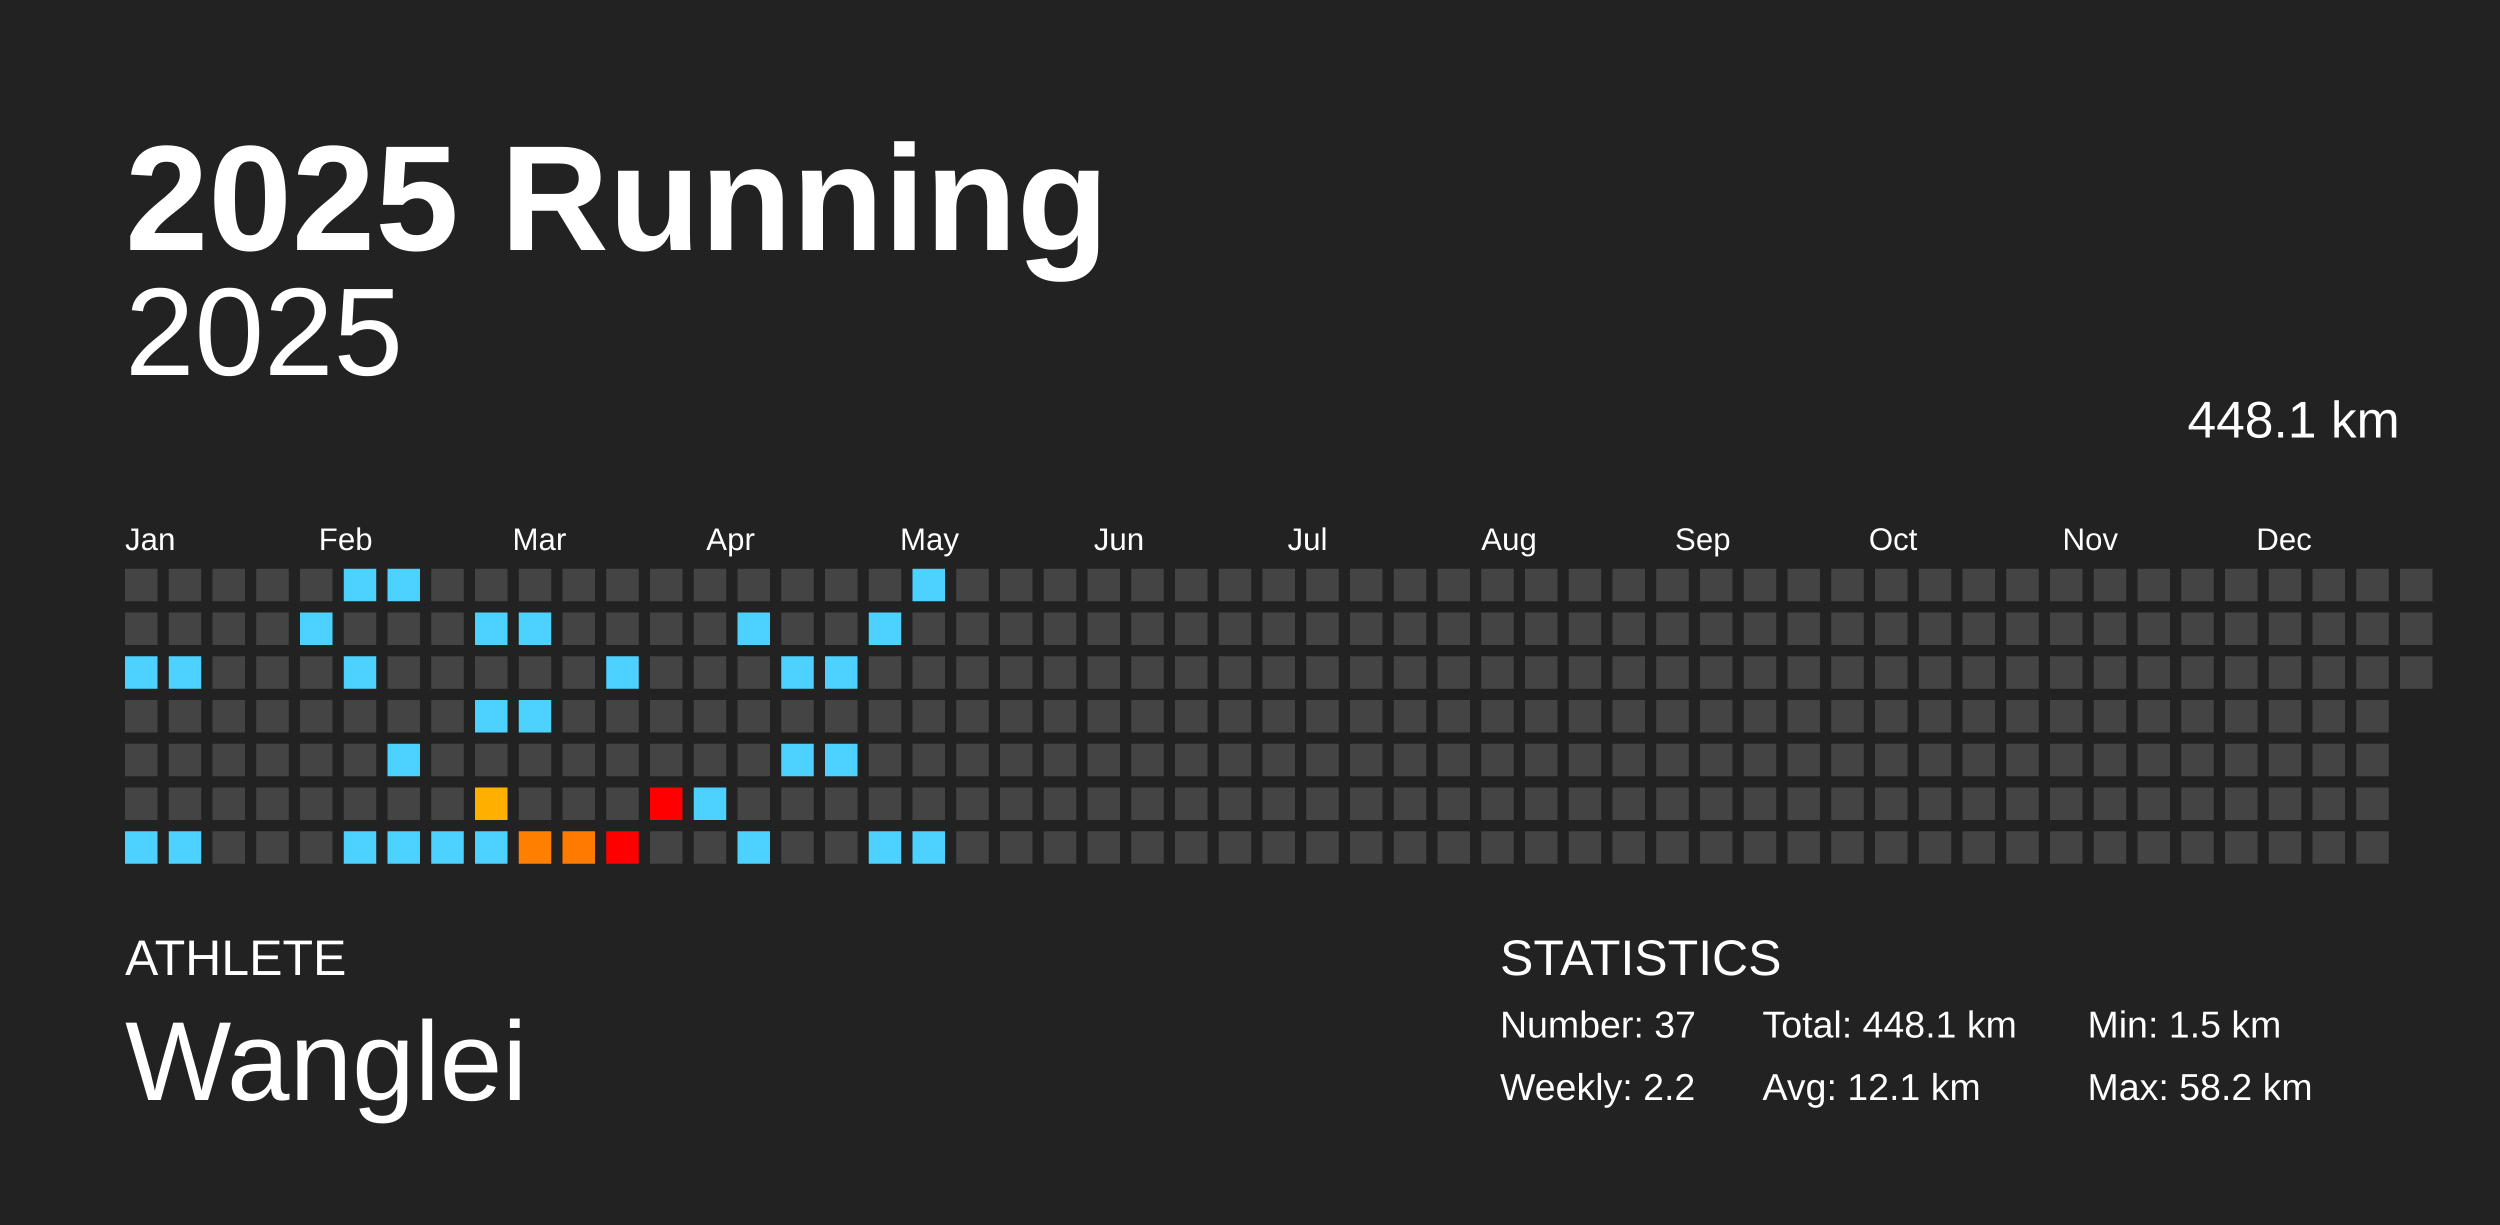
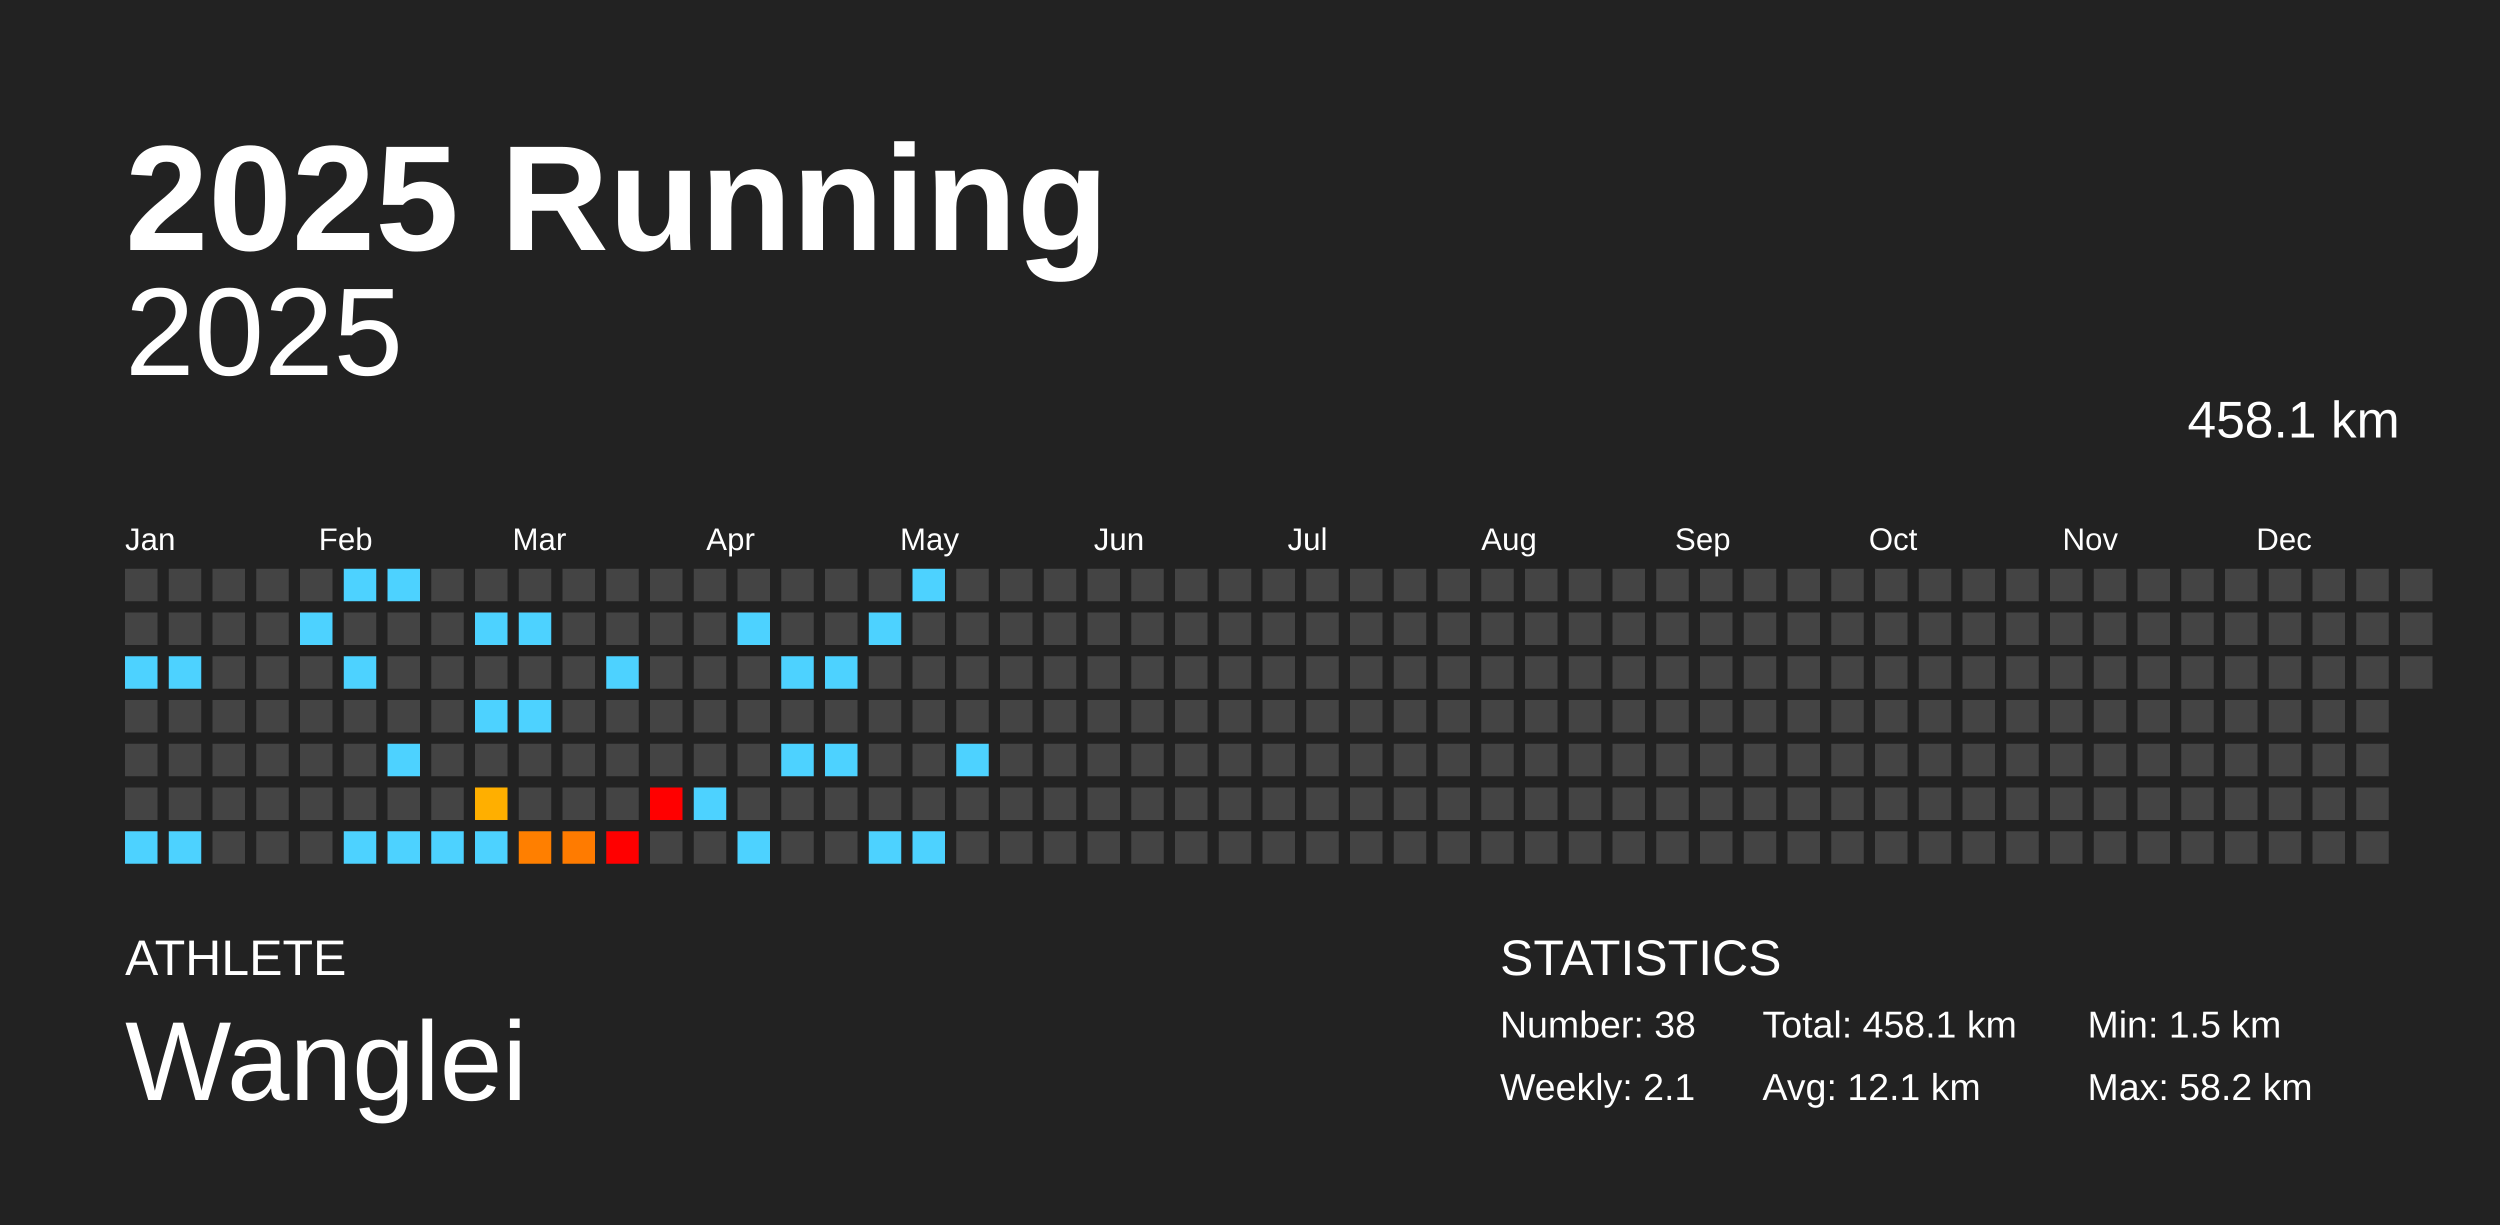
<svg xmlns="http://www.w3.org/2000/svg" baseProfile="full" height="98mm" version="1.1" viewBox="0,0,200,98" width="200mm">
  <defs />
  <rect fill="#222222" height="98" width="200" x="0" y="0" />
  <text fill="#FFFFFF" style="font-size:12px; font-family:Arial; font-weight:bold;" x="10" y="20">2025 Running</text>
  <text fill="#FFFFFF" style="font-size:4px; font-family:Arial" x="10" y="78">ATHLETE</text>
  <text fill="#FFFFFF" style="font-size:9px; font-family:Arial" x="10" y="88">Wanglei</text>
  <text fill="#FFFFFF" style="font-size:4px; font-family:Arial" x="120" y="78">STATISTICS</text>
-   <text fill="#FFFFFF" style="font-size:3px; font-family:Arial" x="120" y="83">Number: 37</text>
-   <text fill="#FFFFFF" style="font-size:3px; font-family:Arial" x="120" y="88">Weekly: 2.2</text>
-   <text fill="#FFFFFF" style="font-size:3px; font-family:Arial" x="141" y="83">Total: 448.1 km</text>
+   <text fill="#FFFFFF" style="font-size:3px; font-family:Arial" x="120" y="83">Number: 38</text>
+   <text fill="#FFFFFF" style="font-size:3px; font-family:Arial" x="120" y="88">Weekly: 2.1</text>
+   <text fill="#FFFFFF" style="font-size:3px; font-family:Arial" x="141" y="83">Total: 458.1 km</text>
  <text fill="#FFFFFF" style="font-size:3px; font-family:Arial" x="141" y="88">Avg: 12.1 km</text>
  <text fill="#FFFFFF" style="font-size:3px; font-family:Arial" x="167" y="83">Min: 1.5 km</text>
  <text fill="#FFFFFF" style="font-size:3px; font-family:Arial" x="167" y="88">Max: 58.2 km</text>
  <text alignment-baseline="hanging" fill="#FFFFFF" style="font-size:10.0px; font-family:Arial;" x="10" y="30">2025</text>
-   <text alignment-baseline="hanging" fill="#FFFFFF" style="font-size:4.125px; font-family:Arial;" x="175" y="35">448.1 km</text>
+   <text alignment-baseline="hanging" fill="#FFFFFF" style="font-size:4.125px; font-family:Arial;" x="175" y="35">458.1 km</text>
  <text fill="#FFFFFF" style="font-size:2.5px; font-family:Arial" x="10.0" y="44">Jan</text>
  <text fill="#FFFFFF" style="font-size:2.5px; font-family:Arial" x="25.5" y="44">Feb</text>
  <text fill="#FFFFFF" style="font-size:2.5px; font-family:Arial" x="41.0" y="44">Mar</text>
  <text fill="#FFFFFF" style="font-size:2.5px; font-family:Arial" x="56.5" y="44">Apr</text>
  <text fill="#FFFFFF" style="font-size:2.5px; font-family:Arial" x="72.0" y="44">May</text>
  <text fill="#FFFFFF" style="font-size:2.5px; font-family:Arial" x="87.5" y="44">Jun</text>
  <text fill="#FFFFFF" style="font-size:2.5px; font-family:Arial" x="103.0" y="44">Jul</text>
  <text fill="#FFFFFF" style="font-size:2.5px; font-family:Arial" x="118.5" y="44">Aug</text>
  <text fill="#FFFFFF" style="font-size:2.5px; font-family:Arial" x="134.0" y="44">Sep</text>
  <text fill="#FFFFFF" style="font-size:2.5px; font-family:Arial" x="149.5" y="44">Oct</text>
  <text fill="#FFFFFF" style="font-size:2.5px; font-family:Arial" x="165.0" y="44">Nov</text>
  <text fill="#FFFFFF" style="font-size:2.5px; font-family:Arial" x="180.5" y="44">Dec</text>
  <rect fill="#444444" height="2.6" width="2.6" x="10.0" y="45.5" />
  <rect fill="#444444" height="2.6" width="2.6" x="10.0" y="49.0" />
  <rect fill="#4dd2ff" height="2.6" width="2.6" x="10.0" y="52.5" />
  <rect fill="#444444" height="2.6" width="2.6" x="10.0" y="56.0" />
  <rect fill="#444444" height="2.6" width="2.6" x="10.0" y="59.5" />
  <rect fill="#444444" height="2.6" width="2.6" x="10.0" y="63.0" />
  <rect fill="#4dd2ff" height="2.6" width="2.6" x="10.0" y="66.5" />
  <rect fill="#444444" height="2.6" width="2.6" x="13.5" y="45.5" />
  <rect fill="#444444" height="2.6" width="2.6" x="13.5" y="49.0" />
  <rect fill="#4dd2ff" height="2.6" width="2.6" x="13.5" y="52.5" />
  <rect fill="#444444" height="2.6" width="2.6" x="13.5" y="56.0" />
  <rect fill="#444444" height="2.6" width="2.6" x="13.5" y="59.5" />
  <rect fill="#444444" height="2.6" width="2.6" x="13.5" y="63.0" />
  <rect fill="#4dd2ff" height="2.6" width="2.6" x="13.5" y="66.5" />
  <rect fill="#444444" height="2.6" width="2.6" x="17.0" y="45.5" />
  <rect fill="#444444" height="2.6" width="2.6" x="17.0" y="49.0" />
  <rect fill="#444444" height="2.6" width="2.6" x="17.0" y="52.5" />
  <rect fill="#444444" height="2.6" width="2.6" x="17.0" y="56.0" />
  <rect fill="#444444" height="2.6" width="2.6" x="17.0" y="59.5" />
  <rect fill="#444444" height="2.6" width="2.6" x="17.0" y="63.0" />
  <rect fill="#444444" height="2.6" width="2.6" x="17.0" y="66.5" />
  <rect fill="#444444" height="2.6" width="2.6" x="20.5" y="45.5" />
  <rect fill="#444444" height="2.6" width="2.6" x="20.5" y="49.0" />
  <rect fill="#444444" height="2.6" width="2.6" x="20.5" y="52.5" />
  <rect fill="#444444" height="2.6" width="2.6" x="20.5" y="56.0" />
  <rect fill="#444444" height="2.6" width="2.6" x="20.5" y="59.5" />
  <rect fill="#444444" height="2.6" width="2.6" x="20.5" y="63.0" />
  <rect fill="#444444" height="2.6" width="2.6" x="20.5" y="66.5" />
  <rect fill="#444444" height="2.6" width="2.6" x="24.0" y="45.5" />
  <rect fill="#4dd2ff" height="2.6" width="2.6" x="24.0" y="49.0" />
  <rect fill="#444444" height="2.6" width="2.6" x="24.0" y="52.5" />
  <rect fill="#444444" height="2.6" width="2.6" x="24.0" y="56.0" />
  <rect fill="#444444" height="2.6" width="2.6" x="24.0" y="59.5" />
  <rect fill="#444444" height="2.6" width="2.6" x="24.0" y="63.0" />
  <rect fill="#444444" height="2.6" width="2.6" x="24.0" y="66.5" />
  <rect fill="#4dd2ff" height="2.6" width="2.6" x="27.5" y="45.5" />
  <rect fill="#444444" height="2.6" width="2.6" x="27.5" y="49.0" />
  <rect fill="#4dd2ff" height="2.6" width="2.6" x="27.5" y="52.5" />
  <rect fill="#444444" height="2.6" width="2.6" x="27.5" y="56.0" />
  <rect fill="#444444" height="2.6" width="2.6" x="27.5" y="59.5" />
  <rect fill="#444444" height="2.6" width="2.6" x="27.5" y="63.0" />
  <rect fill="#4dd2ff" height="2.6" width="2.6" x="27.5" y="66.5" />
  <rect fill="#4dd2ff" height="2.6" width="2.6" x="31.0" y="45.5" />
  <rect fill="#444444" height="2.6" width="2.6" x="31.0" y="49.0" />
  <rect fill="#444444" height="2.6" width="2.6" x="31.0" y="52.5" />
  <rect fill="#444444" height="2.6" width="2.6" x="31.0" y="56.0" />
  <rect fill="#4dd2ff" height="2.6" width="2.6" x="31.0" y="59.5" />
  <rect fill="#444444" height="2.6" width="2.6" x="31.0" y="63.0" />
  <rect fill="#4dd2ff" height="2.6" width="2.6" x="31.0" y="66.5" />
  <rect fill="#444444" height="2.6" width="2.6" x="34.5" y="45.5" />
  <rect fill="#444444" height="2.6" width="2.6" x="34.5" y="49.0" />
  <rect fill="#444444" height="2.6" width="2.6" x="34.5" y="52.5" />
  <rect fill="#444444" height="2.6" width="2.6" x="34.5" y="56.0" />
  <rect fill="#444444" height="2.6" width="2.6" x="34.5" y="59.5" />
  <rect fill="#444444" height="2.6" width="2.6" x="34.5" y="63.0" />
  <rect fill="#4dd2ff" height="2.6" width="2.6" x="34.5" y="66.5" />
  <rect fill="#444444" height="2.6" width="2.6" x="38.0" y="45.5" />
  <rect fill="#4dd2ff" height="2.6" width="2.6" x="38.0" y="49.0" />
  <rect fill="#444444" height="2.6" width="2.6" x="38.0" y="52.5" />
  <rect fill="#4dd2ff" height="2.6" width="2.6" x="38.0" y="56.0" />
  <rect fill="#444444" height="2.6" width="2.6" x="38.0" y="59.5" />
  <rect fill="#ffaf00" height="2.6" width="2.6" x="38.0" y="63.0" />
  <rect fill="#4dd2ff" height="2.6" width="2.6" x="38.0" y="66.5" />
  <rect fill="#444444" height="2.6" width="2.6" x="41.5" y="45.5" />
  <rect fill="#4dd2ff" height="2.6" width="2.6" x="41.5" y="49.0" />
  <rect fill="#444444" height="2.6" width="2.6" x="41.5" y="52.5" />
  <rect fill="#4dd2ff" height="2.6" width="2.6" x="41.5" y="56.0" />
  <rect fill="#444444" height="2.6" width="2.6" x="41.5" y="59.5" />
  <rect fill="#444444" height="2.6" width="2.6" x="41.5" y="63.0" />
  <rect fill="#ff7f00" height="2.6" width="2.6" x="41.5" y="66.5" />
  <rect fill="#444444" height="2.6" width="2.6" x="45.0" y="45.5" />
  <rect fill="#444444" height="2.6" width="2.6" x="45.0" y="49.0" />
  <rect fill="#444444" height="2.6" width="2.6" x="45.0" y="52.5" />
  <rect fill="#444444" height="2.6" width="2.6" x="45.0" y="56.0" />
  <rect fill="#444444" height="2.6" width="2.6" x="45.0" y="59.5" />
  <rect fill="#444444" height="2.6" width="2.6" x="45.0" y="63.0" />
  <rect fill="#ff7b00" height="2.6" width="2.6" x="45.0" y="66.5" />
  <rect fill="#444444" height="2.6" width="2.6" x="48.5" y="45.5" />
  <rect fill="#444444" height="2.6" width="2.6" x="48.5" y="49.0" />
  <rect fill="#4dd2ff" height="2.6" width="2.6" x="48.5" y="52.5" />
  <rect fill="#444444" height="2.6" width="2.6" x="48.5" y="56.0" />
  <rect fill="#444444" height="2.6" width="2.6" x="48.5" y="59.5" />
  <rect fill="#444444" height="2.6" width="2.6" x="48.5" y="63.0" />
  <rect fill="red" height="2.6" width="2.6" x="48.5" y="66.5" />
  <rect fill="#444444" height="2.6" width="2.6" x="52.0" y="45.5" />
  <rect fill="#444444" height="2.6" width="2.6" x="52.0" y="49.0" />
  <rect fill="#444444" height="2.6" width="2.6" x="52.0" y="52.5" />
  <rect fill="#444444" height="2.6" width="2.6" x="52.0" y="56.0" />
  <rect fill="#444444" height="2.6" width="2.6" x="52.0" y="59.5" />
  <rect fill="red" height="2.6" width="2.6" x="52.0" y="63.0" />
  <rect fill="#444444" height="2.6" width="2.6" x="52.0" y="66.5" />
  <rect fill="#444444" height="2.6" width="2.6" x="55.5" y="45.5" />
  <rect fill="#444444" height="2.6" width="2.6" x="55.5" y="49.0" />
  <rect fill="#444444" height="2.6" width="2.6" x="55.5" y="52.5" />
  <rect fill="#444444" height="2.6" width="2.6" x="55.5" y="56.0" />
  <rect fill="#444444" height="2.6" width="2.6" x="55.5" y="59.5" />
  <rect fill="#4dd2ff" height="2.6" width="2.6" x="55.5" y="63.0" />
  <rect fill="#444444" height="2.6" width="2.6" x="55.5" y="66.5" />
  <rect fill="#444444" height="2.6" width="2.6" x="59.0" y="45.5" />
  <rect fill="#4dd2ff" height="2.6" width="2.6" x="59.0" y="49.0" />
  <rect fill="#444444" height="2.6" width="2.6" x="59.0" y="52.5" />
  <rect fill="#444444" height="2.6" width="2.6" x="59.0" y="56.0" />
  <rect fill="#444444" height="2.6" width="2.6" x="59.0" y="59.5" />
  <rect fill="#444444" height="2.6" width="2.6" x="59.0" y="63.0" />
  <rect fill="#4dd2ff" height="2.6" width="2.6" x="59.0" y="66.5" />
  <rect fill="#444444" height="2.6" width="2.6" x="62.5" y="45.5" />
  <rect fill="#444444" height="2.6" width="2.6" x="62.5" y="49.0" />
  <rect fill="#4dd2ff" height="2.6" width="2.6" x="62.5" y="52.5" />
  <rect fill="#444444" height="2.6" width="2.6" x="62.5" y="56.0" />
  <rect fill="#4dd2ff" height="2.6" width="2.6" x="62.5" y="59.5" />
  <rect fill="#444444" height="2.6" width="2.6" x="62.5" y="63.0" />
  <rect fill="#444444" height="2.6" width="2.6" x="62.5" y="66.5" />
  <rect fill="#444444" height="2.6" width="2.6" x="66.0" y="45.5" />
  <rect fill="#444444" height="2.6" width="2.6" x="66.0" y="49.0" />
  <rect fill="#4dd2ff" height="2.6" width="2.6" x="66.0" y="52.5" />
  <rect fill="#444444" height="2.6" width="2.6" x="66.0" y="56.0" />
  <rect fill="#4dd2ff" height="2.6" width="2.6" x="66.0" y="59.5" />
  <rect fill="#444444" height="2.6" width="2.6" x="66.0" y="63.0" />
  <rect fill="#444444" height="2.6" width="2.6" x="66.0" y="66.5" />
  <rect fill="#444444" height="2.6" width="2.6" x="69.5" y="45.5" />
  <rect fill="#4dd2ff" height="2.6" width="2.6" x="69.5" y="49.0" />
  <rect fill="#444444" height="2.6" width="2.6" x="69.5" y="52.5" />
  <rect fill="#444444" height="2.6" width="2.6" x="69.5" y="56.0" />
  <rect fill="#444444" height="2.6" width="2.6" x="69.5" y="59.5" />
  <rect fill="#444444" height="2.6" width="2.6" x="69.5" y="63.0" />
  <rect fill="#4dd2ff" height="2.6" width="2.6" x="69.5" y="66.5" />
  <rect fill="#4dd2ff" height="2.6" width="2.6" x="73.0" y="45.5" />
  <rect fill="#444444" height="2.6" width="2.6" x="73.0" y="49.0" />
  <rect fill="#444444" height="2.6" width="2.6" x="73.0" y="52.5" />
  <rect fill="#444444" height="2.6" width="2.6" x="73.0" y="56.0" />
  <rect fill="#444444" height="2.6" width="2.6" x="73.0" y="59.5" />
  <rect fill="#444444" height="2.6" width="2.6" x="73.0" y="63.0" />
  <rect fill="#4dd2ff" height="2.6" width="2.6" x="73.0" y="66.5" />
  <rect fill="#444444" height="2.6" width="2.6" x="76.5" y="45.5" />
  <rect fill="#444444" height="2.6" width="2.6" x="76.5" y="49.0" />
  <rect fill="#444444" height="2.6" width="2.6" x="76.5" y="52.5" />
  <rect fill="#444444" height="2.6" width="2.6" x="76.5" y="56.0" />
-   <rect fill="#444444" height="2.6" width="2.6" x="76.5" y="59.5" />
+   <rect fill="#4dd2ff" height="2.6" width="2.6" x="76.5" y="59.5" />
  <rect fill="#444444" height="2.6" width="2.6" x="76.5" y="63.0" />
  <rect fill="#444444" height="2.6" width="2.6" x="76.5" y="66.5" />
  <rect fill="#444444" height="2.6" width="2.6" x="80.0" y="45.5" />
  <rect fill="#444444" height="2.6" width="2.6" x="80.0" y="49.0" />
  <rect fill="#444444" height="2.6" width="2.6" x="80.0" y="52.5" />
  <rect fill="#444444" height="2.6" width="2.6" x="80.0" y="56.0" />
  <rect fill="#444444" height="2.6" width="2.6" x="80.0" y="59.5" />
  <rect fill="#444444" height="2.6" width="2.6" x="80.0" y="63.0" />
  <rect fill="#444444" height="2.6" width="2.6" x="80.0" y="66.5" />
  <rect fill="#444444" height="2.6" width="2.6" x="83.5" y="45.5" />
  <rect fill="#444444" height="2.6" width="2.6" x="83.5" y="49.0" />
  <rect fill="#444444" height="2.6" width="2.6" x="83.5" y="52.5" />
  <rect fill="#444444" height="2.6" width="2.6" x="83.5" y="56.0" />
  <rect fill="#444444" height="2.6" width="2.6" x="83.5" y="59.5" />
  <rect fill="#444444" height="2.6" width="2.6" x="83.5" y="63.0" />
  <rect fill="#444444" height="2.6" width="2.6" x="83.5" y="66.5" />
  <rect fill="#444444" height="2.6" width="2.6" x="87.0" y="45.5" />
  <rect fill="#444444" height="2.6" width="2.6" x="87.0" y="49.0" />
  <rect fill="#444444" height="2.6" width="2.6" x="87.0" y="52.5" />
  <rect fill="#444444" height="2.6" width="2.6" x="87.0" y="56.0" />
  <rect fill="#444444" height="2.6" width="2.6" x="87.0" y="59.5" />
  <rect fill="#444444" height="2.6" width="2.6" x="87.0" y="63.0" />
  <rect fill="#444444" height="2.6" width="2.6" x="87.0" y="66.5" />
  <rect fill="#444444" height="2.6" width="2.6" x="90.5" y="45.5" />
  <rect fill="#444444" height="2.6" width="2.6" x="90.5" y="49.0" />
  <rect fill="#444444" height="2.6" width="2.6" x="90.5" y="52.5" />
  <rect fill="#444444" height="2.6" width="2.6" x="90.5" y="56.0" />
  <rect fill="#444444" height="2.6" width="2.6" x="90.5" y="59.5" />
  <rect fill="#444444" height="2.6" width="2.6" x="90.5" y="63.0" />
  <rect fill="#444444" height="2.6" width="2.6" x="90.5" y="66.5" />
  <rect fill="#444444" height="2.6" width="2.6" x="94.0" y="45.5" />
  <rect fill="#444444" height="2.6" width="2.6" x="94.0" y="49.0" />
  <rect fill="#444444" height="2.6" width="2.6" x="94.0" y="52.5" />
  <rect fill="#444444" height="2.6" width="2.6" x="94.0" y="56.0" />
  <rect fill="#444444" height="2.6" width="2.6" x="94.0" y="59.5" />
  <rect fill="#444444" height="2.6" width="2.6" x="94.0" y="63.0" />
  <rect fill="#444444" height="2.6" width="2.6" x="94.0" y="66.5" />
  <rect fill="#444444" height="2.6" width="2.6" x="97.5" y="45.5" />
  <rect fill="#444444" height="2.6" width="2.6" x="97.5" y="49.0" />
  <rect fill="#444444" height="2.6" width="2.6" x="97.5" y="52.5" />
  <rect fill="#444444" height="2.6" width="2.6" x="97.5" y="56.0" />
  <rect fill="#444444" height="2.6" width="2.6" x="97.5" y="59.5" />
  <rect fill="#444444" height="2.6" width="2.6" x="97.5" y="63.0" />
  <rect fill="#444444" height="2.6" width="2.6" x="97.5" y="66.5" />
  <rect fill="#444444" height="2.6" width="2.6" x="101.0" y="45.5" />
  <rect fill="#444444" height="2.6" width="2.6" x="101.0" y="49.0" />
  <rect fill="#444444" height="2.6" width="2.6" x="101.0" y="52.5" />
  <rect fill="#444444" height="2.6" width="2.6" x="101.0" y="56.0" />
  <rect fill="#444444" height="2.6" width="2.6" x="101.0" y="59.5" />
  <rect fill="#444444" height="2.6" width="2.6" x="101.0" y="63.0" />
  <rect fill="#444444" height="2.6" width="2.6" x="101.0" y="66.5" />
  <rect fill="#444444" height="2.6" width="2.6" x="104.5" y="45.5" />
  <rect fill="#444444" height="2.6" width="2.6" x="104.5" y="49.0" />
  <rect fill="#444444" height="2.6" width="2.6" x="104.5" y="52.5" />
  <rect fill="#444444" height="2.6" width="2.6" x="104.5" y="56.0" />
  <rect fill="#444444" height="2.6" width="2.6" x="104.5" y="59.5" />
  <rect fill="#444444" height="2.6" width="2.6" x="104.5" y="63.0" />
  <rect fill="#444444" height="2.6" width="2.6" x="104.5" y="66.5" />
  <rect fill="#444444" height="2.6" width="2.6" x="108.0" y="45.5" />
  <rect fill="#444444" height="2.6" width="2.6" x="108.0" y="49.0" />
  <rect fill="#444444" height="2.6" width="2.6" x="108.0" y="52.5" />
  <rect fill="#444444" height="2.6" width="2.6" x="108.0" y="56.0" />
  <rect fill="#444444" height="2.6" width="2.6" x="108.0" y="59.5" />
  <rect fill="#444444" height="2.6" width="2.6" x="108.0" y="63.0" />
  <rect fill="#444444" height="2.6" width="2.6" x="108.0" y="66.5" />
  <rect fill="#444444" height="2.6" width="2.6" x="111.5" y="45.5" />
  <rect fill="#444444" height="2.6" width="2.6" x="111.5" y="49.0" />
  <rect fill="#444444" height="2.6" width="2.6" x="111.5" y="52.5" />
  <rect fill="#444444" height="2.6" width="2.6" x="111.5" y="56.0" />
  <rect fill="#444444" height="2.6" width="2.6" x="111.5" y="59.5" />
  <rect fill="#444444" height="2.6" width="2.6" x="111.5" y="63.0" />
  <rect fill="#444444" height="2.6" width="2.6" x="111.5" y="66.5" />
  <rect fill="#444444" height="2.6" width="2.6" x="115.0" y="45.5" />
  <rect fill="#444444" height="2.6" width="2.6" x="115.0" y="49.0" />
  <rect fill="#444444" height="2.6" width="2.6" x="115.0" y="52.5" />
  <rect fill="#444444" height="2.6" width="2.6" x="115.0" y="56.0" />
  <rect fill="#444444" height="2.6" width="2.6" x="115.0" y="59.5" />
  <rect fill="#444444" height="2.6" width="2.6" x="115.0" y="63.0" />
  <rect fill="#444444" height="2.6" width="2.6" x="115.0" y="66.5" />
  <rect fill="#444444" height="2.6" width="2.6" x="118.5" y="45.5" />
  <rect fill="#444444" height="2.6" width="2.6" x="118.5" y="49.0" />
  <rect fill="#444444" height="2.6" width="2.6" x="118.5" y="52.5" />
  <rect fill="#444444" height="2.6" width="2.6" x="118.5" y="56.0" />
  <rect fill="#444444" height="2.6" width="2.6" x="118.5" y="59.5" />
  <rect fill="#444444" height="2.6" width="2.6" x="118.5" y="63.0" />
  <rect fill="#444444" height="2.6" width="2.6" x="118.5" y="66.5" />
  <rect fill="#444444" height="2.6" width="2.6" x="122.0" y="45.5" />
  <rect fill="#444444" height="2.6" width="2.6" x="122.0" y="49.0" />
  <rect fill="#444444" height="2.6" width="2.6" x="122.0" y="52.5" />
  <rect fill="#444444" height="2.6" width="2.6" x="122.0" y="56.0" />
  <rect fill="#444444" height="2.6" width="2.6" x="122.0" y="59.5" />
  <rect fill="#444444" height="2.6" width="2.6" x="122.0" y="63.0" />
  <rect fill="#444444" height="2.6" width="2.6" x="122.0" y="66.5" />
  <rect fill="#444444" height="2.6" width="2.6" x="125.5" y="45.5" />
  <rect fill="#444444" height="2.6" width="2.6" x="125.5" y="49.0" />
  <rect fill="#444444" height="2.6" width="2.6" x="125.5" y="52.5" />
  <rect fill="#444444" height="2.6" width="2.6" x="125.5" y="56.0" />
  <rect fill="#444444" height="2.6" width="2.6" x="125.5" y="59.5" />
  <rect fill="#444444" height="2.6" width="2.6" x="125.5" y="63.0" />
  <rect fill="#444444" height="2.6" width="2.6" x="125.5" y="66.5" />
  <rect fill="#444444" height="2.6" width="2.6" x="129.0" y="45.5" />
  <rect fill="#444444" height="2.6" width="2.6" x="129.0" y="49.0" />
  <rect fill="#444444" height="2.6" width="2.6" x="129.0" y="52.5" />
  <rect fill="#444444" height="2.6" width="2.6" x="129.0" y="56.0" />
  <rect fill="#444444" height="2.6" width="2.6" x="129.0" y="59.5" />
  <rect fill="#444444" height="2.6" width="2.6" x="129.0" y="63.0" />
  <rect fill="#444444" height="2.6" width="2.6" x="129.0" y="66.5" />
  <rect fill="#444444" height="2.6" width="2.6" x="132.5" y="45.5" />
  <rect fill="#444444" height="2.6" width="2.6" x="132.5" y="49.0" />
  <rect fill="#444444" height="2.6" width="2.6" x="132.5" y="52.5" />
  <rect fill="#444444" height="2.6" width="2.6" x="132.5" y="56.0" />
  <rect fill="#444444" height="2.6" width="2.6" x="132.5" y="59.5" />
  <rect fill="#444444" height="2.6" width="2.6" x="132.5" y="63.0" />
  <rect fill="#444444" height="2.6" width="2.6" x="132.5" y="66.5" />
  <rect fill="#444444" height="2.6" width="2.6" x="136.0" y="45.5" />
  <rect fill="#444444" height="2.6" width="2.6" x="136.0" y="49.0" />
  <rect fill="#444444" height="2.6" width="2.6" x="136.0" y="52.5" />
  <rect fill="#444444" height="2.6" width="2.6" x="136.0" y="56.0" />
  <rect fill="#444444" height="2.6" width="2.6" x="136.0" y="59.5" />
  <rect fill="#444444" height="2.6" width="2.6" x="136.0" y="63.0" />
  <rect fill="#444444" height="2.6" width="2.6" x="136.0" y="66.5" />
  <rect fill="#444444" height="2.6" width="2.6" x="139.5" y="45.5" />
  <rect fill="#444444" height="2.6" width="2.6" x="139.5" y="49.0" />
  <rect fill="#444444" height="2.6" width="2.6" x="139.5" y="52.5" />
  <rect fill="#444444" height="2.6" width="2.6" x="139.5" y="56.0" />
  <rect fill="#444444" height="2.6" width="2.6" x="139.5" y="59.5" />
  <rect fill="#444444" height="2.6" width="2.6" x="139.5" y="63.0" />
  <rect fill="#444444" height="2.6" width="2.6" x="139.5" y="66.5" />
  <rect fill="#444444" height="2.6" width="2.6" x="143.0" y="45.5" />
  <rect fill="#444444" height="2.6" width="2.6" x="143.0" y="49.0" />
  <rect fill="#444444" height="2.6" width="2.6" x="143.0" y="52.5" />
  <rect fill="#444444" height="2.6" width="2.6" x="143.0" y="56.0" />
  <rect fill="#444444" height="2.6" width="2.6" x="143.0" y="59.5" />
  <rect fill="#444444" height="2.6" width="2.6" x="143.0" y="63.0" />
  <rect fill="#444444" height="2.6" width="2.6" x="143.0" y="66.5" />
  <rect fill="#444444" height="2.6" width="2.6" x="146.5" y="45.5" />
  <rect fill="#444444" height="2.6" width="2.6" x="146.5" y="49.0" />
  <rect fill="#444444" height="2.6" width="2.6" x="146.5" y="52.5" />
  <rect fill="#444444" height="2.6" width="2.6" x="146.5" y="56.0" />
  <rect fill="#444444" height="2.6" width="2.6" x="146.5" y="59.5" />
  <rect fill="#444444" height="2.6" width="2.6" x="146.5" y="63.0" />
  <rect fill="#444444" height="2.6" width="2.6" x="146.5" y="66.5" />
  <rect fill="#444444" height="2.6" width="2.6" x="150.0" y="45.5" />
  <rect fill="#444444" height="2.6" width="2.6" x="150.0" y="49.0" />
  <rect fill="#444444" height="2.6" width="2.6" x="150.0" y="52.5" />
  <rect fill="#444444" height="2.6" width="2.6" x="150.0" y="56.0" />
  <rect fill="#444444" height="2.6" width="2.6" x="150.0" y="59.5" />
  <rect fill="#444444" height="2.6" width="2.6" x="150.0" y="63.0" />
  <rect fill="#444444" height="2.6" width="2.6" x="150.0" y="66.5" />
  <rect fill="#444444" height="2.6" width="2.6" x="153.5" y="45.5" />
  <rect fill="#444444" height="2.6" width="2.6" x="153.5" y="49.0" />
  <rect fill="#444444" height="2.6" width="2.6" x="153.5" y="52.5" />
  <rect fill="#444444" height="2.6" width="2.6" x="153.5" y="56.0" />
  <rect fill="#444444" height="2.6" width="2.6" x="153.5" y="59.5" />
  <rect fill="#444444" height="2.6" width="2.6" x="153.5" y="63.0" />
  <rect fill="#444444" height="2.6" width="2.6" x="153.5" y="66.5" />
  <rect fill="#444444" height="2.6" width="2.6" x="157.0" y="45.5" />
  <rect fill="#444444" height="2.6" width="2.6" x="157.0" y="49.0" />
  <rect fill="#444444" height="2.6" width="2.6" x="157.0" y="52.5" />
  <rect fill="#444444" height="2.6" width="2.6" x="157.0" y="56.0" />
  <rect fill="#444444" height="2.6" width="2.6" x="157.0" y="59.5" />
  <rect fill="#444444" height="2.6" width="2.6" x="157.0" y="63.0" />
  <rect fill="#444444" height="2.6" width="2.6" x="157.0" y="66.5" />
  <rect fill="#444444" height="2.6" width="2.6" x="160.5" y="45.5" />
  <rect fill="#444444" height="2.6" width="2.6" x="160.5" y="49.0" />
  <rect fill="#444444" height="2.6" width="2.6" x="160.5" y="52.5" />
  <rect fill="#444444" height="2.6" width="2.6" x="160.5" y="56.0" />
  <rect fill="#444444" height="2.6" width="2.6" x="160.5" y="59.5" />
  <rect fill="#444444" height="2.6" width="2.6" x="160.5" y="63.0" />
  <rect fill="#444444" height="2.6" width="2.6" x="160.5" y="66.5" />
  <rect fill="#444444" height="2.6" width="2.6" x="164.0" y="45.5" />
  <rect fill="#444444" height="2.6" width="2.6" x="164.0" y="49.0" />
  <rect fill="#444444" height="2.6" width="2.6" x="164.0" y="52.5" />
  <rect fill="#444444" height="2.6" width="2.6" x="164.0" y="56.0" />
  <rect fill="#444444" height="2.6" width="2.6" x="164.0" y="59.5" />
  <rect fill="#444444" height="2.6" width="2.6" x="164.0" y="63.0" />
  <rect fill="#444444" height="2.6" width="2.6" x="164.0" y="66.5" />
  <rect fill="#444444" height="2.6" width="2.6" x="167.5" y="45.5" />
  <rect fill="#444444" height="2.6" width="2.6" x="167.5" y="49.0" />
  <rect fill="#444444" height="2.6" width="2.6" x="167.5" y="52.5" />
  <rect fill="#444444" height="2.6" width="2.6" x="167.5" y="56.0" />
  <rect fill="#444444" height="2.6" width="2.6" x="167.5" y="59.5" />
  <rect fill="#444444" height="2.6" width="2.6" x="167.5" y="63.0" />
  <rect fill="#444444" height="2.6" width="2.6" x="167.5" y="66.5" />
  <rect fill="#444444" height="2.6" width="2.6" x="171.0" y="45.5" />
  <rect fill="#444444" height="2.6" width="2.6" x="171.0" y="49.0" />
  <rect fill="#444444" height="2.6" width="2.6" x="171.0" y="52.5" />
  <rect fill="#444444" height="2.6" width="2.6" x="171.0" y="56.0" />
  <rect fill="#444444" height="2.6" width="2.6" x="171.0" y="59.5" />
  <rect fill="#444444" height="2.6" width="2.6" x="171.0" y="63.0" />
  <rect fill="#444444" height="2.6" width="2.6" x="171.0" y="66.5" />
  <rect fill="#444444" height="2.6" width="2.6" x="174.5" y="45.5" />
  <rect fill="#444444" height="2.6" width="2.6" x="174.5" y="49.0" />
  <rect fill="#444444" height="2.6" width="2.6" x="174.5" y="52.5" />
  <rect fill="#444444" height="2.6" width="2.6" x="174.5" y="56.0" />
  <rect fill="#444444" height="2.6" width="2.6" x="174.5" y="59.5" />
  <rect fill="#444444" height="2.6" width="2.6" x="174.5" y="63.0" />
  <rect fill="#444444" height="2.6" width="2.6" x="174.5" y="66.5" />
  <rect fill="#444444" height="2.6" width="2.6" x="178.0" y="45.5" />
  <rect fill="#444444" height="2.6" width="2.6" x="178.0" y="49.0" />
  <rect fill="#444444" height="2.6" width="2.6" x="178.0" y="52.5" />
  <rect fill="#444444" height="2.6" width="2.6" x="178.0" y="56.0" />
  <rect fill="#444444" height="2.6" width="2.6" x="178.0" y="59.5" />
  <rect fill="#444444" height="2.6" width="2.6" x="178.0" y="63.0" />
  <rect fill="#444444" height="2.6" width="2.6" x="178.0" y="66.5" />
  <rect fill="#444444" height="2.6" width="2.6" x="181.5" y="45.5" />
  <rect fill="#444444" height="2.6" width="2.6" x="181.5" y="49.0" />
  <rect fill="#444444" height="2.6" width="2.6" x="181.5" y="52.5" />
  <rect fill="#444444" height="2.6" width="2.6" x="181.5" y="56.0" />
  <rect fill="#444444" height="2.6" width="2.6" x="181.5" y="59.5" />
  <rect fill="#444444" height="2.6" width="2.6" x="181.5" y="63.0" />
  <rect fill="#444444" height="2.6" width="2.6" x="181.5" y="66.5" />
  <rect fill="#444444" height="2.6" width="2.6" x="185.0" y="45.5" />
  <rect fill="#444444" height="2.6" width="2.6" x="185.0" y="49.0" />
  <rect fill="#444444" height="2.6" width="2.6" x="185.0" y="52.5" />
  <rect fill="#444444" height="2.6" width="2.6" x="185.0" y="56.0" />
  <rect fill="#444444" height="2.6" width="2.6" x="185.0" y="59.5" />
  <rect fill="#444444" height="2.6" width="2.6" x="185.0" y="63.0" />
  <rect fill="#444444" height="2.6" width="2.6" x="185.0" y="66.5" />
  <rect fill="#444444" height="2.6" width="2.6" x="188.5" y="45.5" />
  <rect fill="#444444" height="2.6" width="2.6" x="188.5" y="49.0" />
  <rect fill="#444444" height="2.6" width="2.6" x="188.5" y="52.5" />
  <rect fill="#444444" height="2.6" width="2.6" x="188.5" y="56.0" />
  <rect fill="#444444" height="2.6" width="2.6" x="188.5" y="59.5" />
  <rect fill="#444444" height="2.6" width="2.6" x="188.5" y="63.0" />
  <rect fill="#444444" height="2.6" width="2.6" x="188.5" y="66.5" />
  <rect fill="#444444" height="2.6" width="2.6" x="192.0" y="45.5" />
  <rect fill="#444444" height="2.6" width="2.6" x="192.0" y="49.0" />
  <rect fill="#444444" height="2.6" width="2.6" x="192.0" y="52.5" />
</svg>
